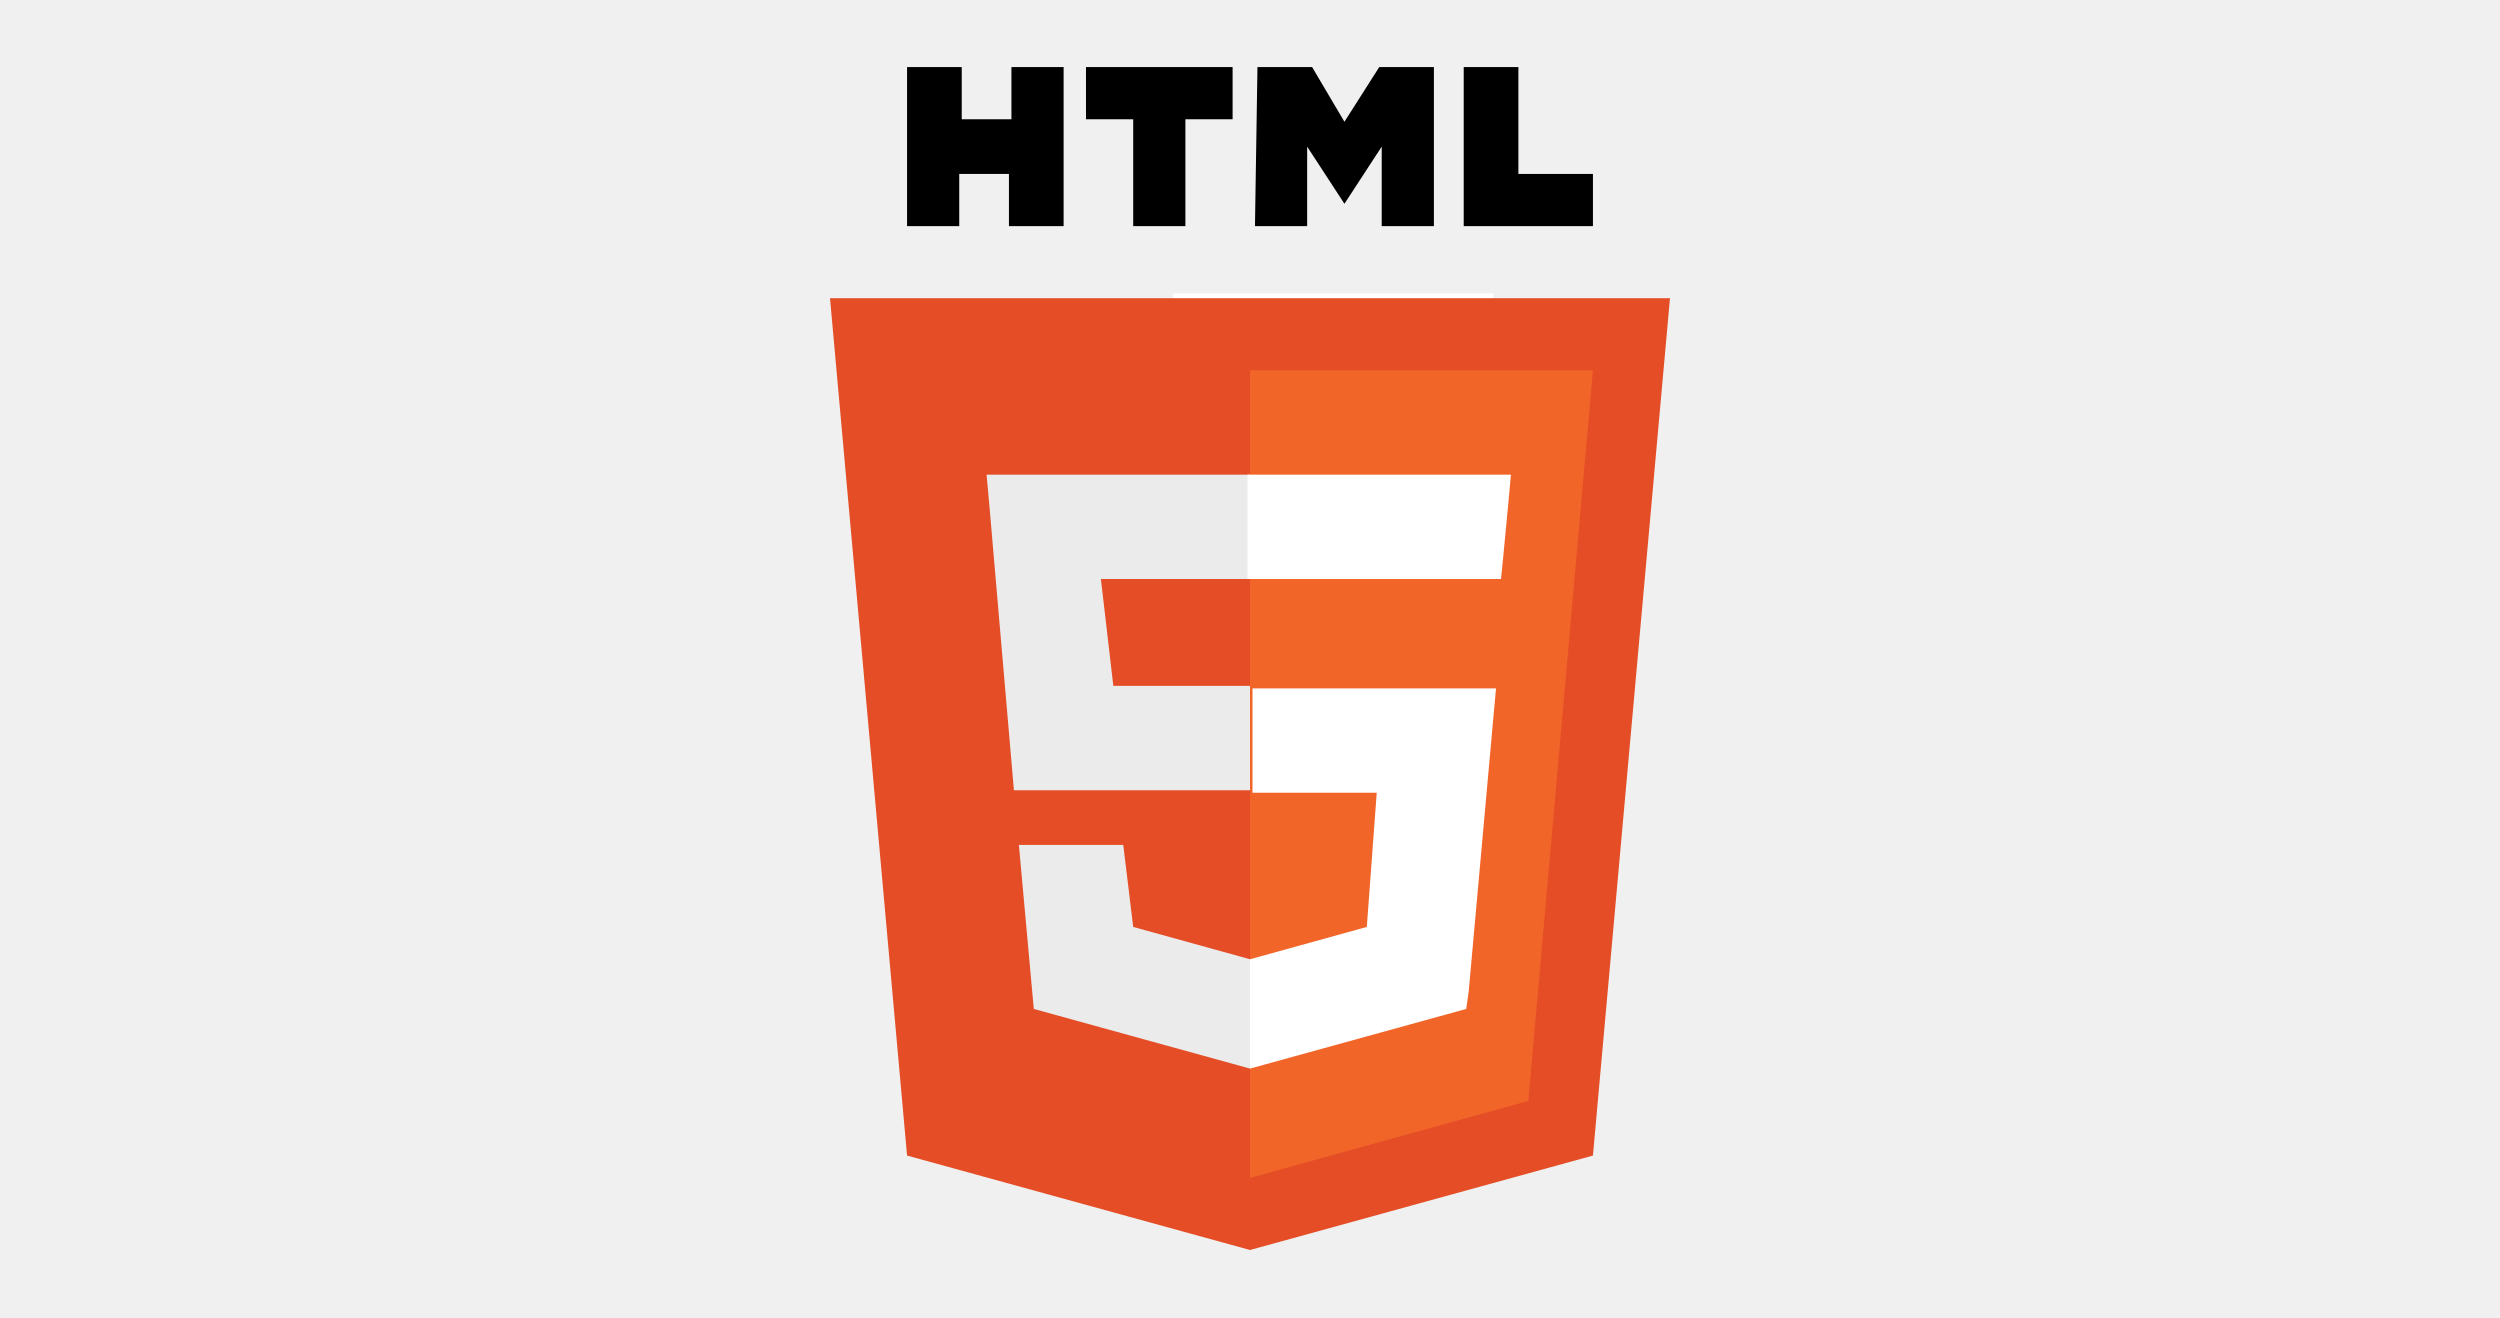
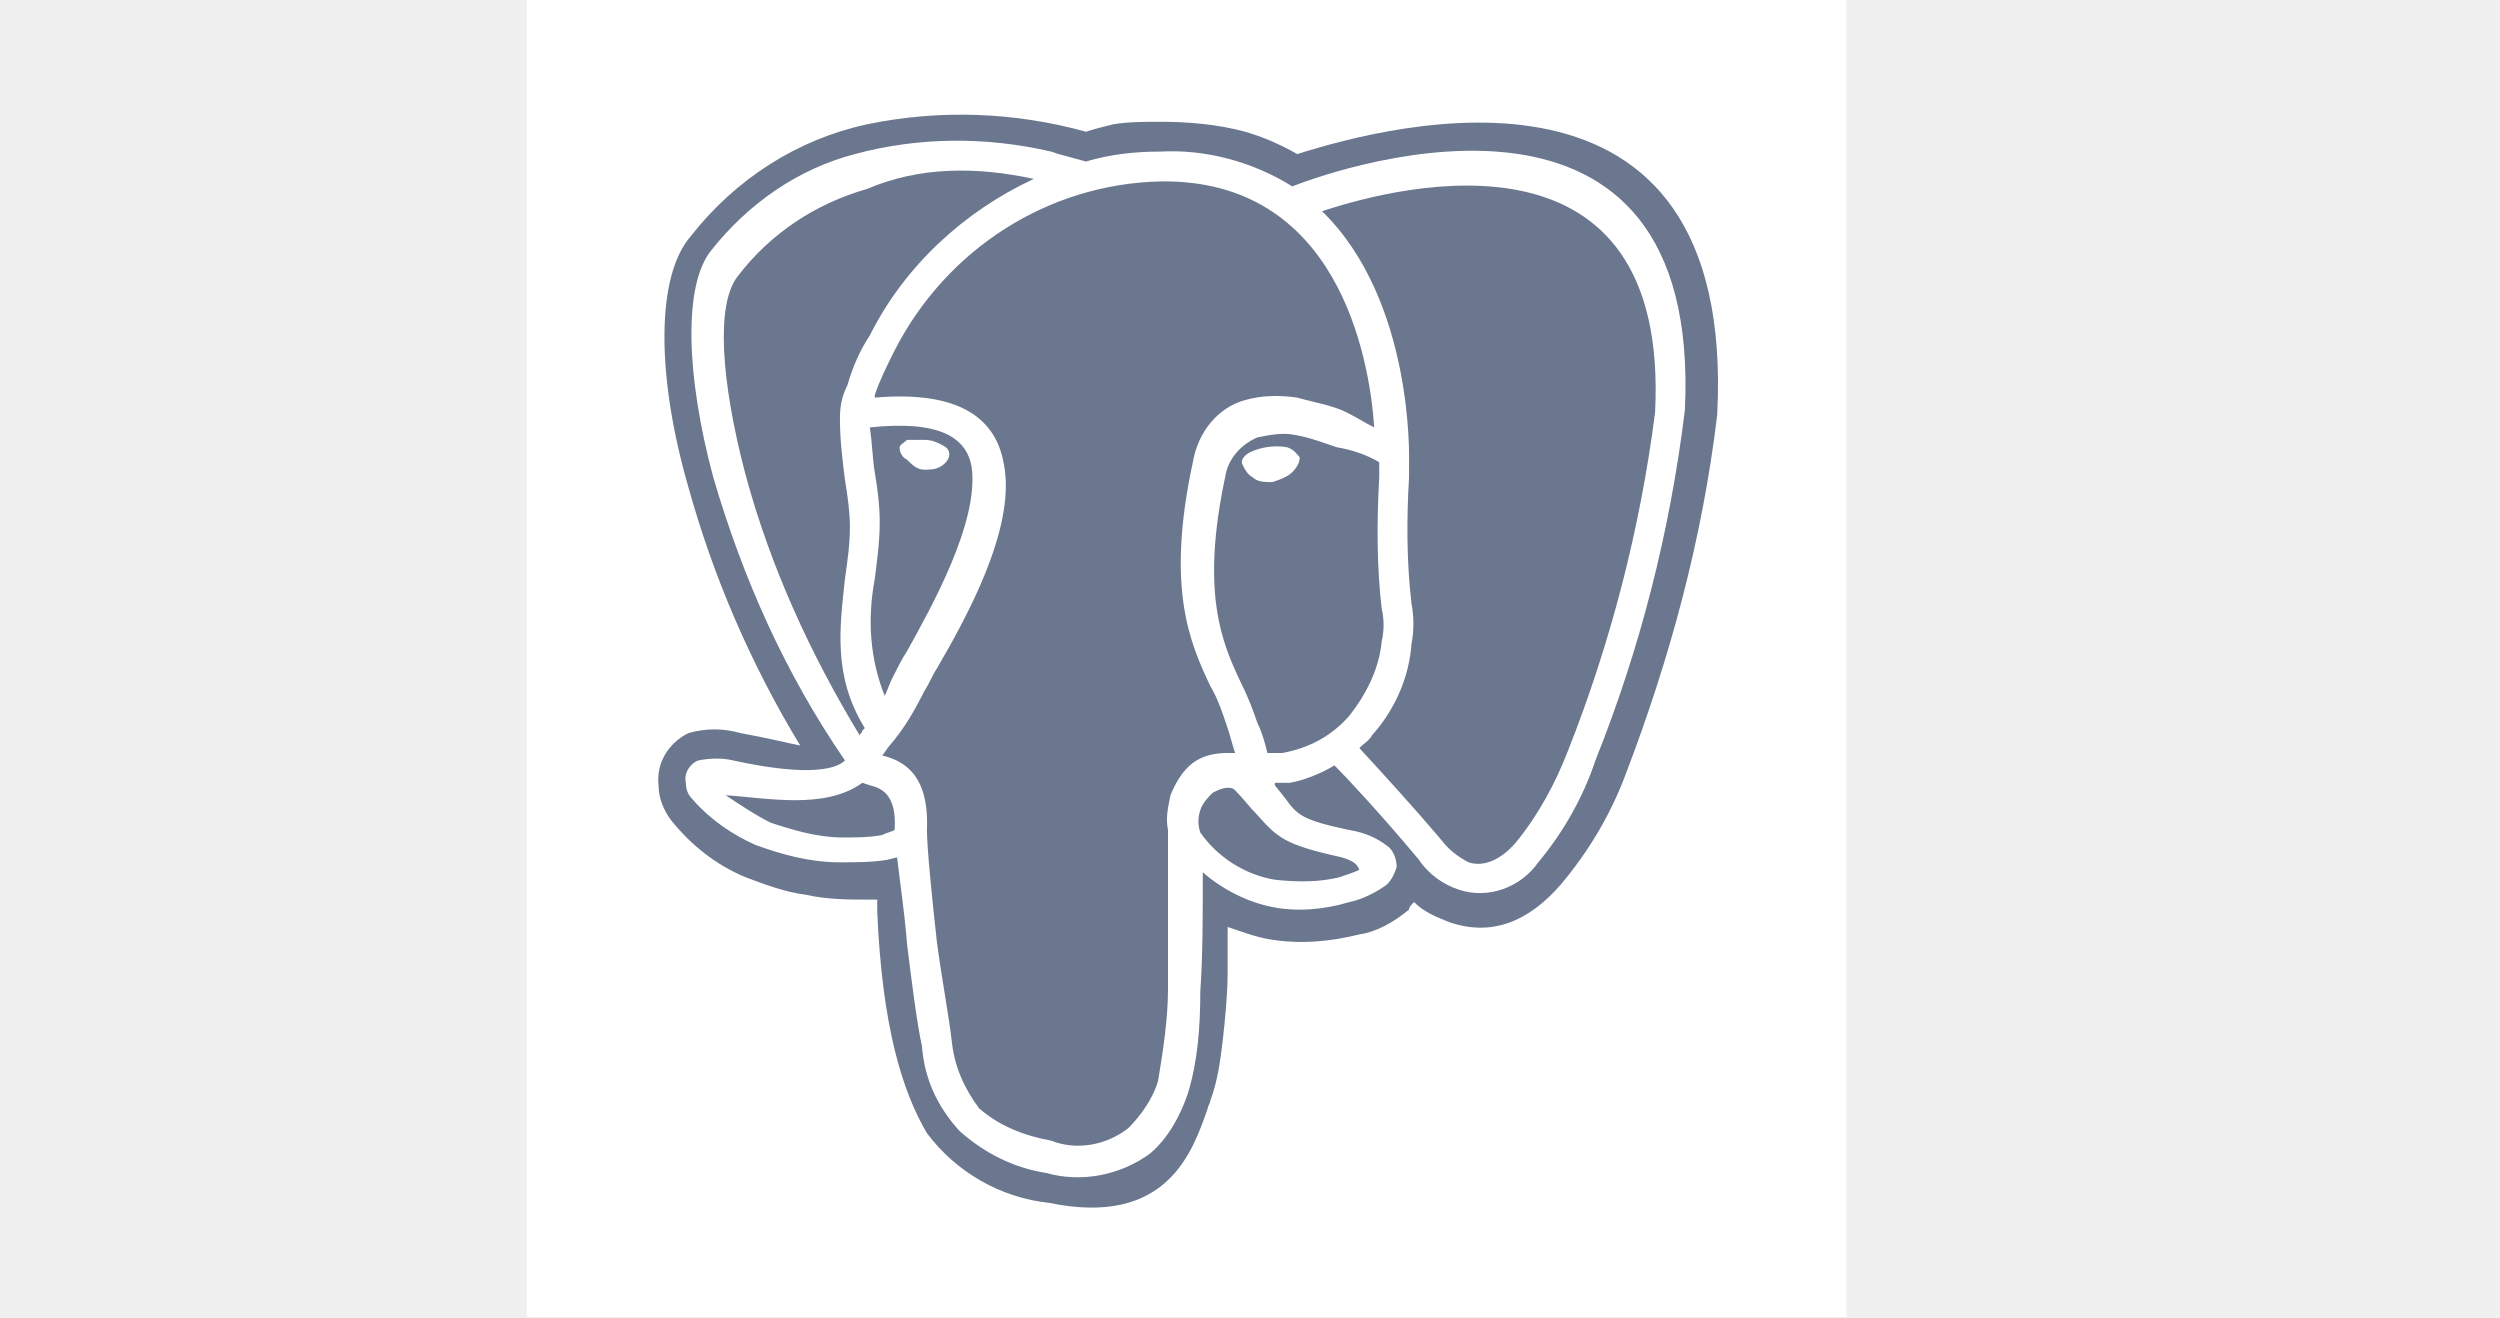
<svg xmlns="http://www.w3.org/2000/svg" version="1.1" id="Layer_1" x="0px" y="0px" viewBox="0 0 100.6 53" style="enable-background:new 0 0 100.6 53;" xml:space="preserve">
  <style type="text/css">
- 	.st0{fill:#FFFFFF;}
- 	.st1{fill:#E44D26;}
- 	.st2{fill:#F16529;}
- 	.st3{fill:#EBEBEB;}
+ 	.st0{fill-rule:evenodd;clip-rule:evenodd;fill:#FFFFFF;}
+ 	.st1{fill-rule:evenodd;clip-rule:evenodd;fill:#6A778F;}
</style>
-   <path class="st0" d="M47.2,22.1v5.2h6.3l-0.6,6.6l-5.7,1.5v5.3l10.5-2.9l1.4-15.8H47.2z M47.2,11.8v5.1h12.4l0.5-5.1H47.2z" />
-   <path class="st1" d="M67.2,12l-3.1,34.5l-13.8,3.8l-13.8-3.8L33.4,12H67.2z" />
-   <path class="st2" d="M50.3,47.4l11.2-3.1l2.6-29.4H50.3V47.4z" />
-   <path class="st3" d="M44.3,23.3h6v-4.2H39.7l0.1,1.1l1,11.6h9.5v-4.2h-5.5L44.3,23.3z M45.2,34H41l0.6,6.6l8.7,2.4l0,0v-4.4l0,0  l-4.7-1.3L45.2,34z" />
-   <path d="M36.5,2.7h2.2v2.1h2V2.7h2.1v6.4h-2.2V7h-2v2.1h-2.1V2.7z M45.6,4.8h-1.9V2.7h5.9v2.1h-1.9v4.3h-2.1  C45.6,9.1,45.6,4.8,45.6,4.8z M50.6,2.7h2.2l1.3,2.2l1.4-2.2h2.2v6.4h-2.1V5.9l-1.5,2.3l0,0l-1.5-2.3v3.2h-2.1L50.6,2.7z M58.9,2.7  h2.2V7h3v2.1h-5.2L58.9,2.7L58.9,2.7z" />
-   <path class="st0" d="M50.2,31.9h5.2L55,37.3l-4.7,1.3V43l8.7-2.4l0.1-0.7l1-11.1l0.1-1.1h-9.8V31.9L50.2,31.9z M50.2,23.3h10.2  l0.1-1l0.2-2.1l0.1-1.1H50.2V23.3z" />
+   <path class="st0" d="M21.2,0h53.1v53H21.2V0z" />
+   <path class="st1" d="M35.3,36.7c0-0.1,0-0.2,0-0.3v-0.2H35H35c-0.9,0-1.7,0-2.6-0.2c-0.8-0.1-1.6-0.4-2.4-0.7  c-1.2-0.5-2.2-1.3-3-2.3c-0.3-0.4-0.5-0.9-0.5-1.4c-0.1-0.9,0.4-1.7,1.2-2.1c0.7-0.2,1.4-0.2,2.1,0c1.1,0.2,1.9,0.4,2.4,0.5  c-2-3.3-3.5-6.8-4.5-10.4c-1.3-4.5-1.3-8.5,0.1-10.1c1.8-2.3,4.3-3.9,7.1-4.5c2.9-0.6,5.9-0.5,8.8,0.3C44,5.2,44.4,5.1,44.8,5  c0.6-0.1,1.3-0.1,1.9-0.1c1.1,0,2.3,0.1,3.4,0.4c0.7,0.2,1.4,0.5,2.1,0.9C56,5,69.9,1.3,69.1,16.7c-0.6,5-1.9,9.8-3.7,14.5  c-0.6,1.6-1.5,3.1-2.6,4.4c-1.3,1.5-2.8,2.1-4.5,1.5c-0.5-0.2-1-0.4-1.4-0.8c-0.1,0.1-0.2,0.2-0.2,0.3c-0.6,0.5-1.3,0.9-2,1  c-1.2,0.3-2.4,0.4-3.6,0.2c-0.6-0.1-1.1-0.3-1.7-0.5c0,0.2,0,0.5,0,0.8c0,0.3,0,0.8,0,1c0,0.9-0.1,1.9-0.2,2.8  c-0.1,0.8-0.2,1.6-0.5,2.4c0,0.1-0.1,0.2-0.1,0.3c-0.6,1.7-1.6,4.8-6.4,3.8c-1.9-0.2-3.7-1.2-4.9-2.8C36.3,43.9,35.5,41.3,35.3,36.7  L35.3,36.7z" />
+   <path class="st0" d="M37.3,33.4c0.1-2.3-1-2.8-1.8-3c0.1-0.1,0.2-0.3,0.3-0.4c0.6-0.7,1-1.4,1.4-2.2c0.2-0.3,0.3-0.6,0.5-0.9  c1.1-1.9,3.2-5.6,2.7-8.2c-0.3-1.8-1.7-3-5.2-2.7v-0.1c0.2-0.6,0.5-1.2,0.8-1.8c2.1-4.1,6.2-6.7,10.7-6.8c7.1-0.1,8.4,7,8.6,9.9  c-0.4-0.2-0.7-0.4-1.1-0.6c-0.6-0.3-1.3-0.4-2-0.6c-0.7-0.1-1.4-0.1-2.1,0.1c-1.1,0.3-1.9,1.3-2.1,2.5c-1.1,5.1-0.1,7.3,0.7,9  c0.3,0.5,0.5,1.1,0.7,1.7c0.1,0.3,0.2,0.7,0.3,1h-0.3c-0.5,0-1,0.1-1.4,0.4c-0.4,0.3-0.7,0.8-0.9,1.3c-0.1,0.5-0.2,0.9-0.1,1.4  c0,2.3,0,4.5,0,6.4c0,1.2-0.2,2.5-0.4,3.7c-0.2,0.7-0.7,1.4-1.2,1.9c-0.9,0.7-2.1,0.9-3.1,0.5c-1.1-0.2-2.1-0.6-2.9-1.3  c-0.6-0.8-1-1.7-1.1-2.7c-0.1-0.9-0.4-2.5-0.6-4C37.5,36.1,37.3,34.1,37.3,33.4L37.3,33.4z M54,34.5c-2.3-0.5-2.6-0.8-3.4-1.7  c-0.3-0.3-0.6-0.7-0.9-1c-0.1-0.1-0.2-0.1-0.3-0.1c-0.2,0-0.4,0.1-0.6,0.2c-0.2,0.2-0.4,0.4-0.5,0.7c-0.1,0.3-0.1,0.6,0,0.9  c0.7,1,1.8,1.7,3,1.9c0.9,0.1,1.8,0.1,2.6-0.1c0.3-0.1,0.6-0.2,0.8-0.3C54.6,34.7,54.3,34.6,54,34.5L54,34.5z M54.7,30.1  c0.2-0.2,0.4-0.3,0.5-0.5c0.9-1,1.5-2.3,1.6-3.7c0.1-0.5,0.1-1.1,0-1.6c-0.2-1.7-0.2-3.4-0.1-5.1c0-0.3,0-0.5,0-0.6  s0.2-6.5-3.5-10.1c3.3-1.1,14-3.7,13.4,8.1c-0.6,4.7-1.8,9.3-3.5,13.6c-0.5,1.3-1.2,2.6-2.1,3.7c-0.6,0.7-1.3,1-1.9,0.8  c-0.4-0.2-0.8-0.5-1.1-0.9C56.9,32.5,55.8,31.3,54.7,30.1L54.7,30.1z M41.6,7.2c-2.8,1.3-5.2,3.5-6.6,6.3c-0.4,0.6-0.7,1.3-0.9,2  c-0.2,0.4-0.3,0.8-0.3,1.3c0,0,0,0,0,0.1c0,0.8,0.1,1.6,0.2,2.4c0.1,0.6,0.2,1.3,0.2,1.9c0,0.7-0.1,1.4-0.2,2.1  c-0.2,1.9-0.5,3.9,0.8,6l-0.1,0.1c0,0.1-0.1,0.1-0.1,0.2c-2-3.3-3.6-6.8-4.6-10.5c-1-3.8-1.2-6.9-0.3-8c1.3-1.7,3.1-2.9,5.2-3.5  C37,6.7,39.3,6.7,41.6,7.2z M55.5,18.6c0,0.2,0,0.4,0,0.6c-0.1,1.8-0.1,3.6,0.1,5.3c0.1,0.4,0.1,0.9,0,1.3c-0.1,1.1-0.6,2.1-1.3,3  c-0.7,0.8-1.6,1.3-2.7,1.5h-0.6c-0.1-0.4-0.2-0.8-0.4-1.2c-0.2-0.6-0.4-1.1-0.7-1.7c-0.7-1.5-1.6-3.5-0.6-8.2  c0.1-0.7,0.6-1.3,1.3-1.6c0.5-0.1,1-0.2,1.5-0.1c0.6,0.1,1.1,0.3,1.7,0.5C54.4,18.1,55,18.3,55.5,18.6L55.5,18.6z M51.8,18  c-0.5-0.1-1.1,0-1.5,0.2c-0.2,0.1-0.4,0.3-0.3,0.5c0.1,0.2,0.2,0.4,0.4,0.5c0.2,0.2,0.5,0.2,0.8,0.2l0,0c0.3-0.1,0.6-0.2,0.8-0.4  c0.2-0.2,0.3-0.4,0.3-0.6C52.2,18.3,52.1,18.1,51.8,18L51.8,18z M35,17.2c2.8-0.3,3.9,0.4,4.1,1.6c0.3,2.2-1.6,5.6-2.6,7.4  c-0.2,0.3-0.4,0.7-0.6,1.1c-0.1,0.2-0.2,0.5-0.3,0.7c-0.6-1.5-0.7-3.1-0.4-4.7c0.1-0.8,0.2-1.5,0.2-2.3c0-0.7-0.1-1.4-0.2-2  C35.1,18.4,35.1,17.8,35,17.2z M34.7,31.5l0.3,0.1c0.4,0.1,1.1,0.3,1,1.8c-0.2,0.1-0.3,0.1-0.5,0.2c-0.5,0.1-1.1,0.1-1.6,0.1  c-1,0-2-0.3-2.9-0.6c-0.6-0.3-1.2-0.7-1.8-1.1C30.8,32.1,33.2,32.6,34.7,31.5L34.7,31.5z M36.2,18c0,0.2,0.1,0.4,0.3,0.5  c0.2,0.2,0.4,0.4,0.7,0.4c0.2,0,0.4,0,0.6-0.1c0.2-0.1,0.4-0.3,0.4-0.5s-0.1-0.3-0.3-0.4c-0.2-0.1-0.4-0.2-0.7-0.2  c-0.2,0-0.5,0-0.7,0C36.4,17.8,36.2,17.9,36.2,18z M34,30.6c-0.3,0.3-1.3,0.7-4.5,0c-0.4-0.1-0.9-0.1-1.4,0  c-0.3,0.1-0.6,0.5-0.5,0.9c0,0.3,0.1,0.5,0.3,0.7c0.7,0.8,1.6,1.4,2.5,1.8c1.1,0.4,2.2,0.7,3.4,0.7c0.6,0,1.3,0,1.9-0.1l0.4-0.1  c0.1,0.9,0.3,2.2,0.4,3.5c0.2,1.6,0.4,3.2,0.6,4.1c0.1,1.3,0.6,2.4,1.5,3.4c1,0.9,2.2,1.5,3.5,1.7c1.4,0.4,3,0.1,4.2-0.8  c0.7-0.6,1.2-1.5,1.5-2.4c0.4-1.3,0.5-2.7,0.5-4.1c0.1-1.4,0.1-3.1,0.1-4.8c0.8,0.7,1.8,1.2,2.8,1.4c1,0.2,2.1,0.1,3.1-0.2  c0.5-0.1,1.1-0.4,1.5-0.7c0.2-0.2,0.3-0.4,0.4-0.7c0-0.3-0.1-0.6-0.3-0.8c-0.5-0.4-1-0.6-1.6-0.7c-1.9-0.4-2.1-0.6-2.6-1.3l-0.4-0.5  c0,0,0-0.1,0-0.1c0.2,0,0.4,0,0.6,0c0.6-0.1,1.3-0.4,1.8-0.7c0.5,0.5,1.9,2,3.4,3.8c0.4,0.6,1,1,1.6,1.2c1.2,0.4,2.5-0.1,3.2-1.1  c1-1.2,1.8-2.6,2.3-4.1c1.8-4.5,3-9.2,3.6-14.1c0.7-14.6-13.5-9.9-15.8-9c-1.6-1-3.5-1.5-5.3-1.4c-1,0-2,0.1-3,0.4l-1.1-0.3  l-0.3-0.1c-2.6-0.6-5.3-0.6-7.9,0.1c-2.3,0.6-4.3,2-5.8,3.9c-1.1,1.4-1,5,0.1,9.1C29.9,23.3,31.6,27.1,34,30.6z" />
</svg>
